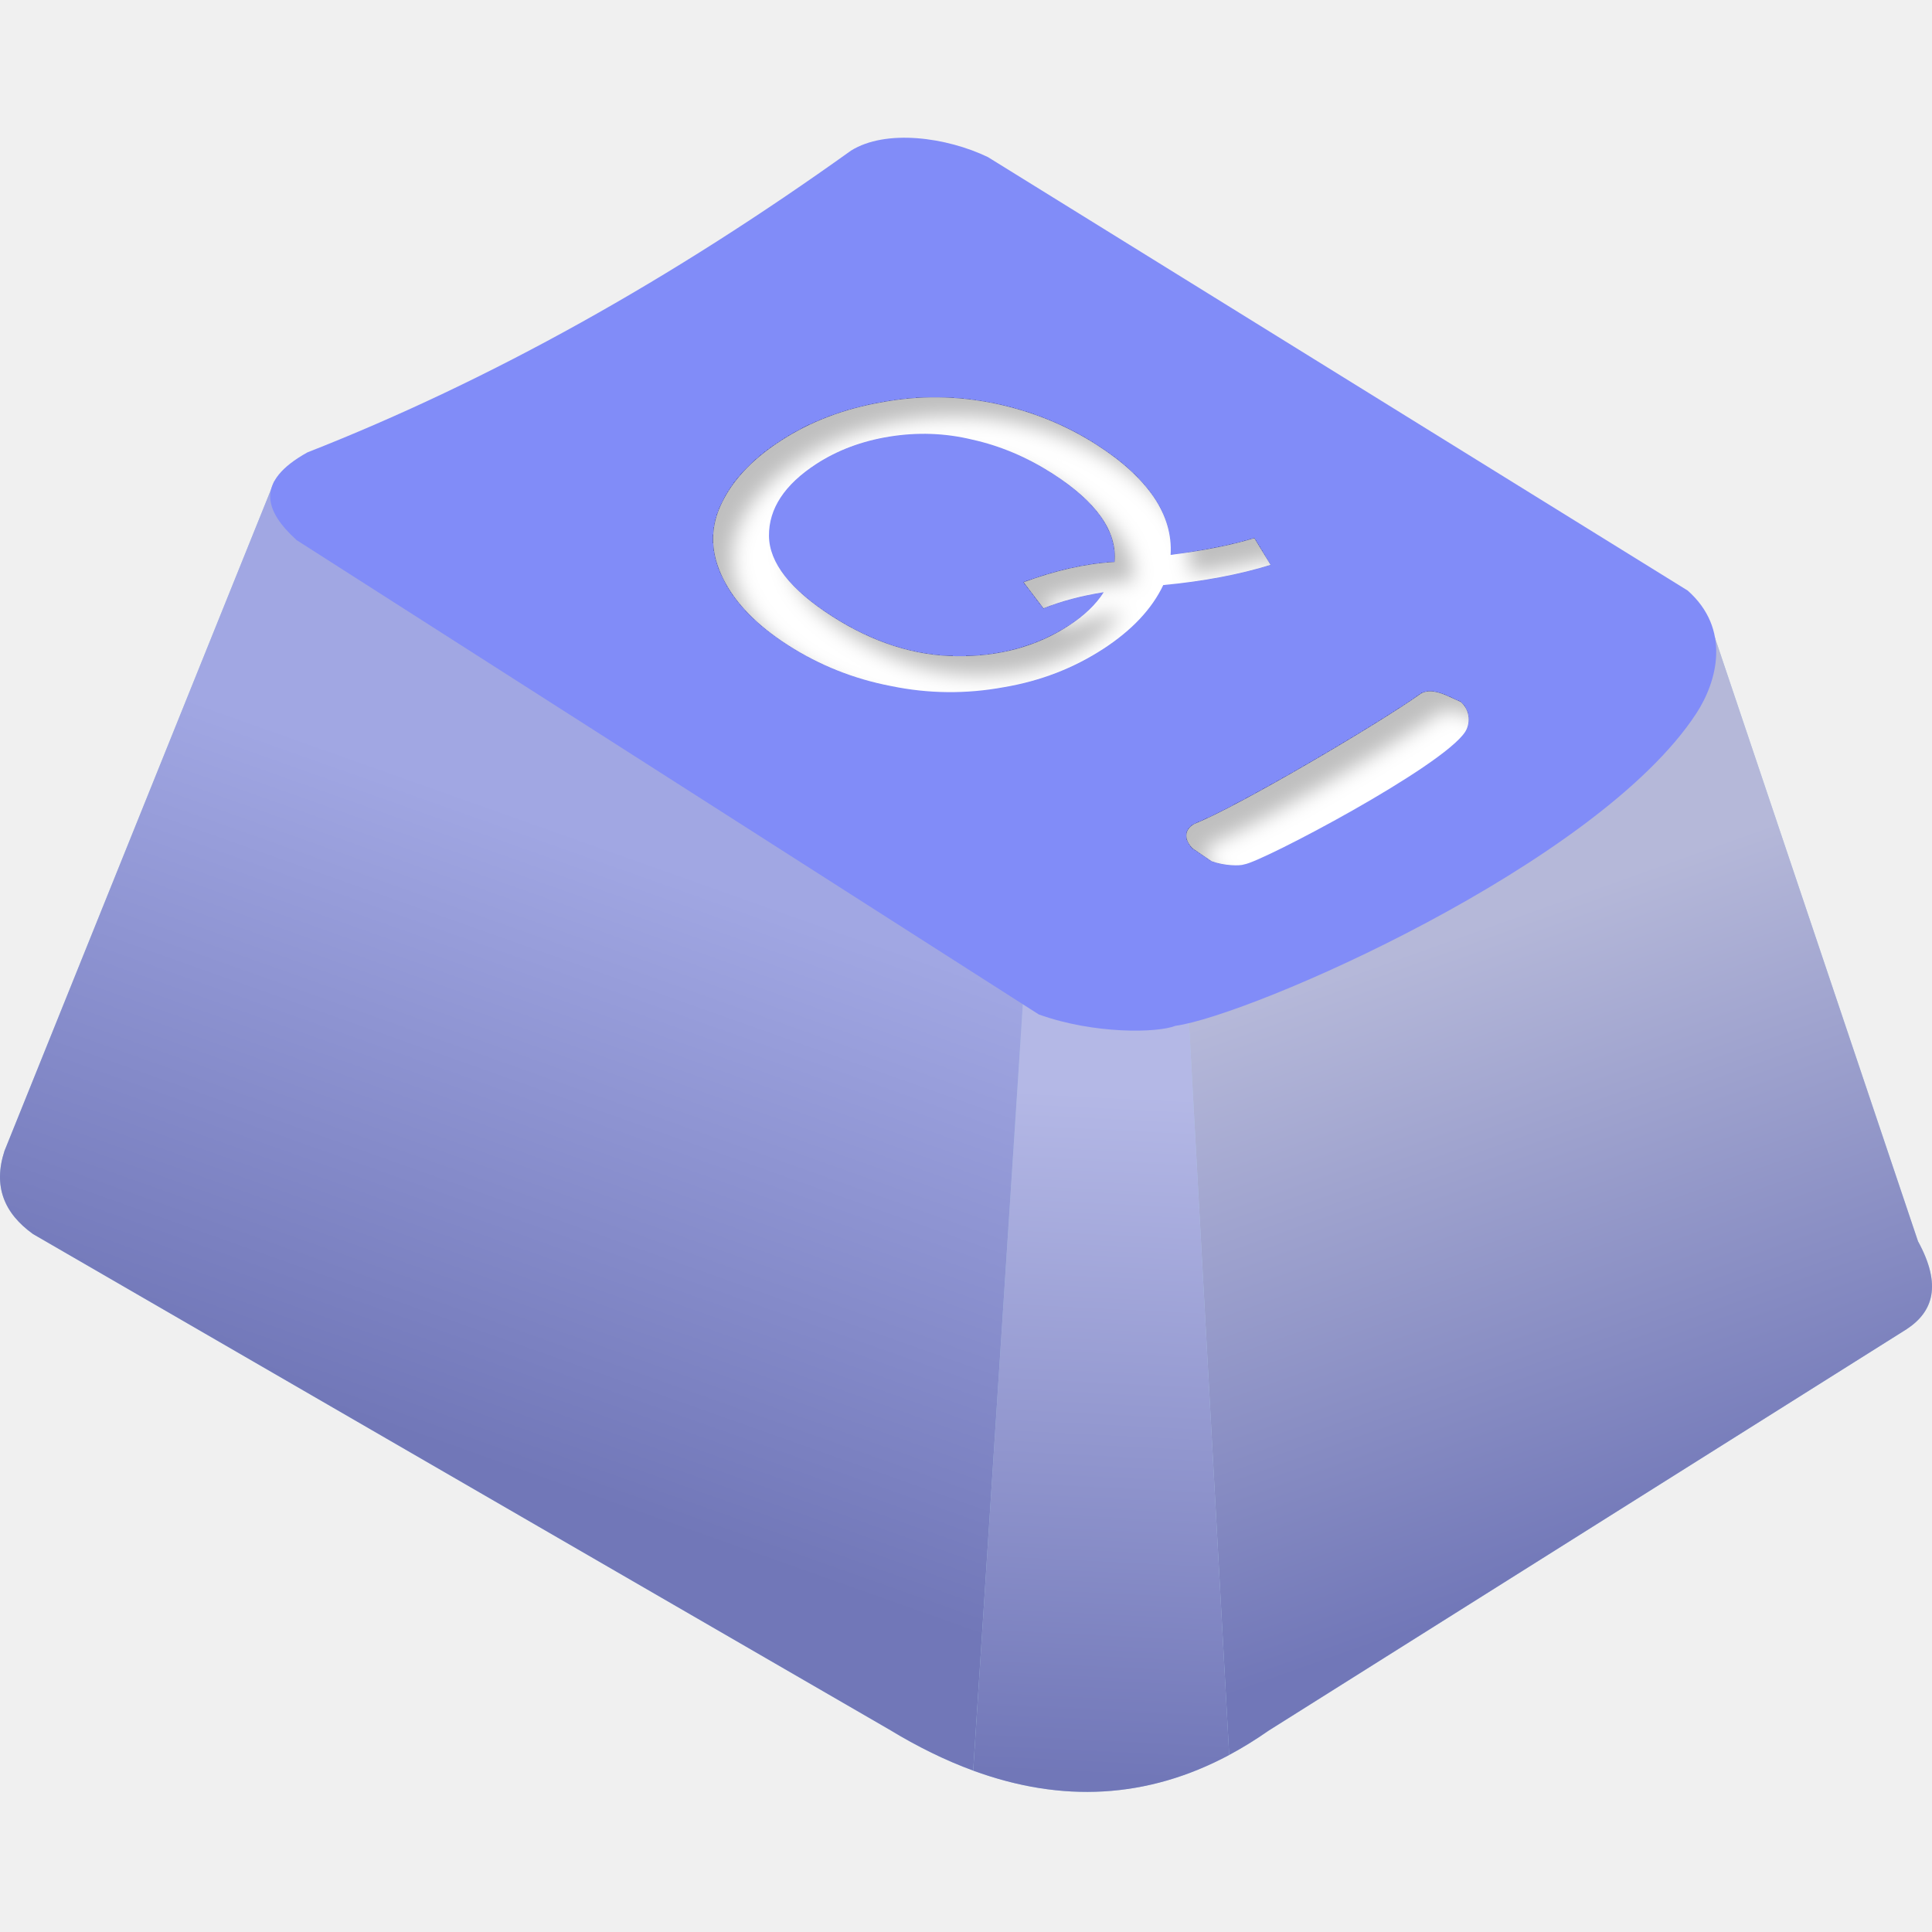
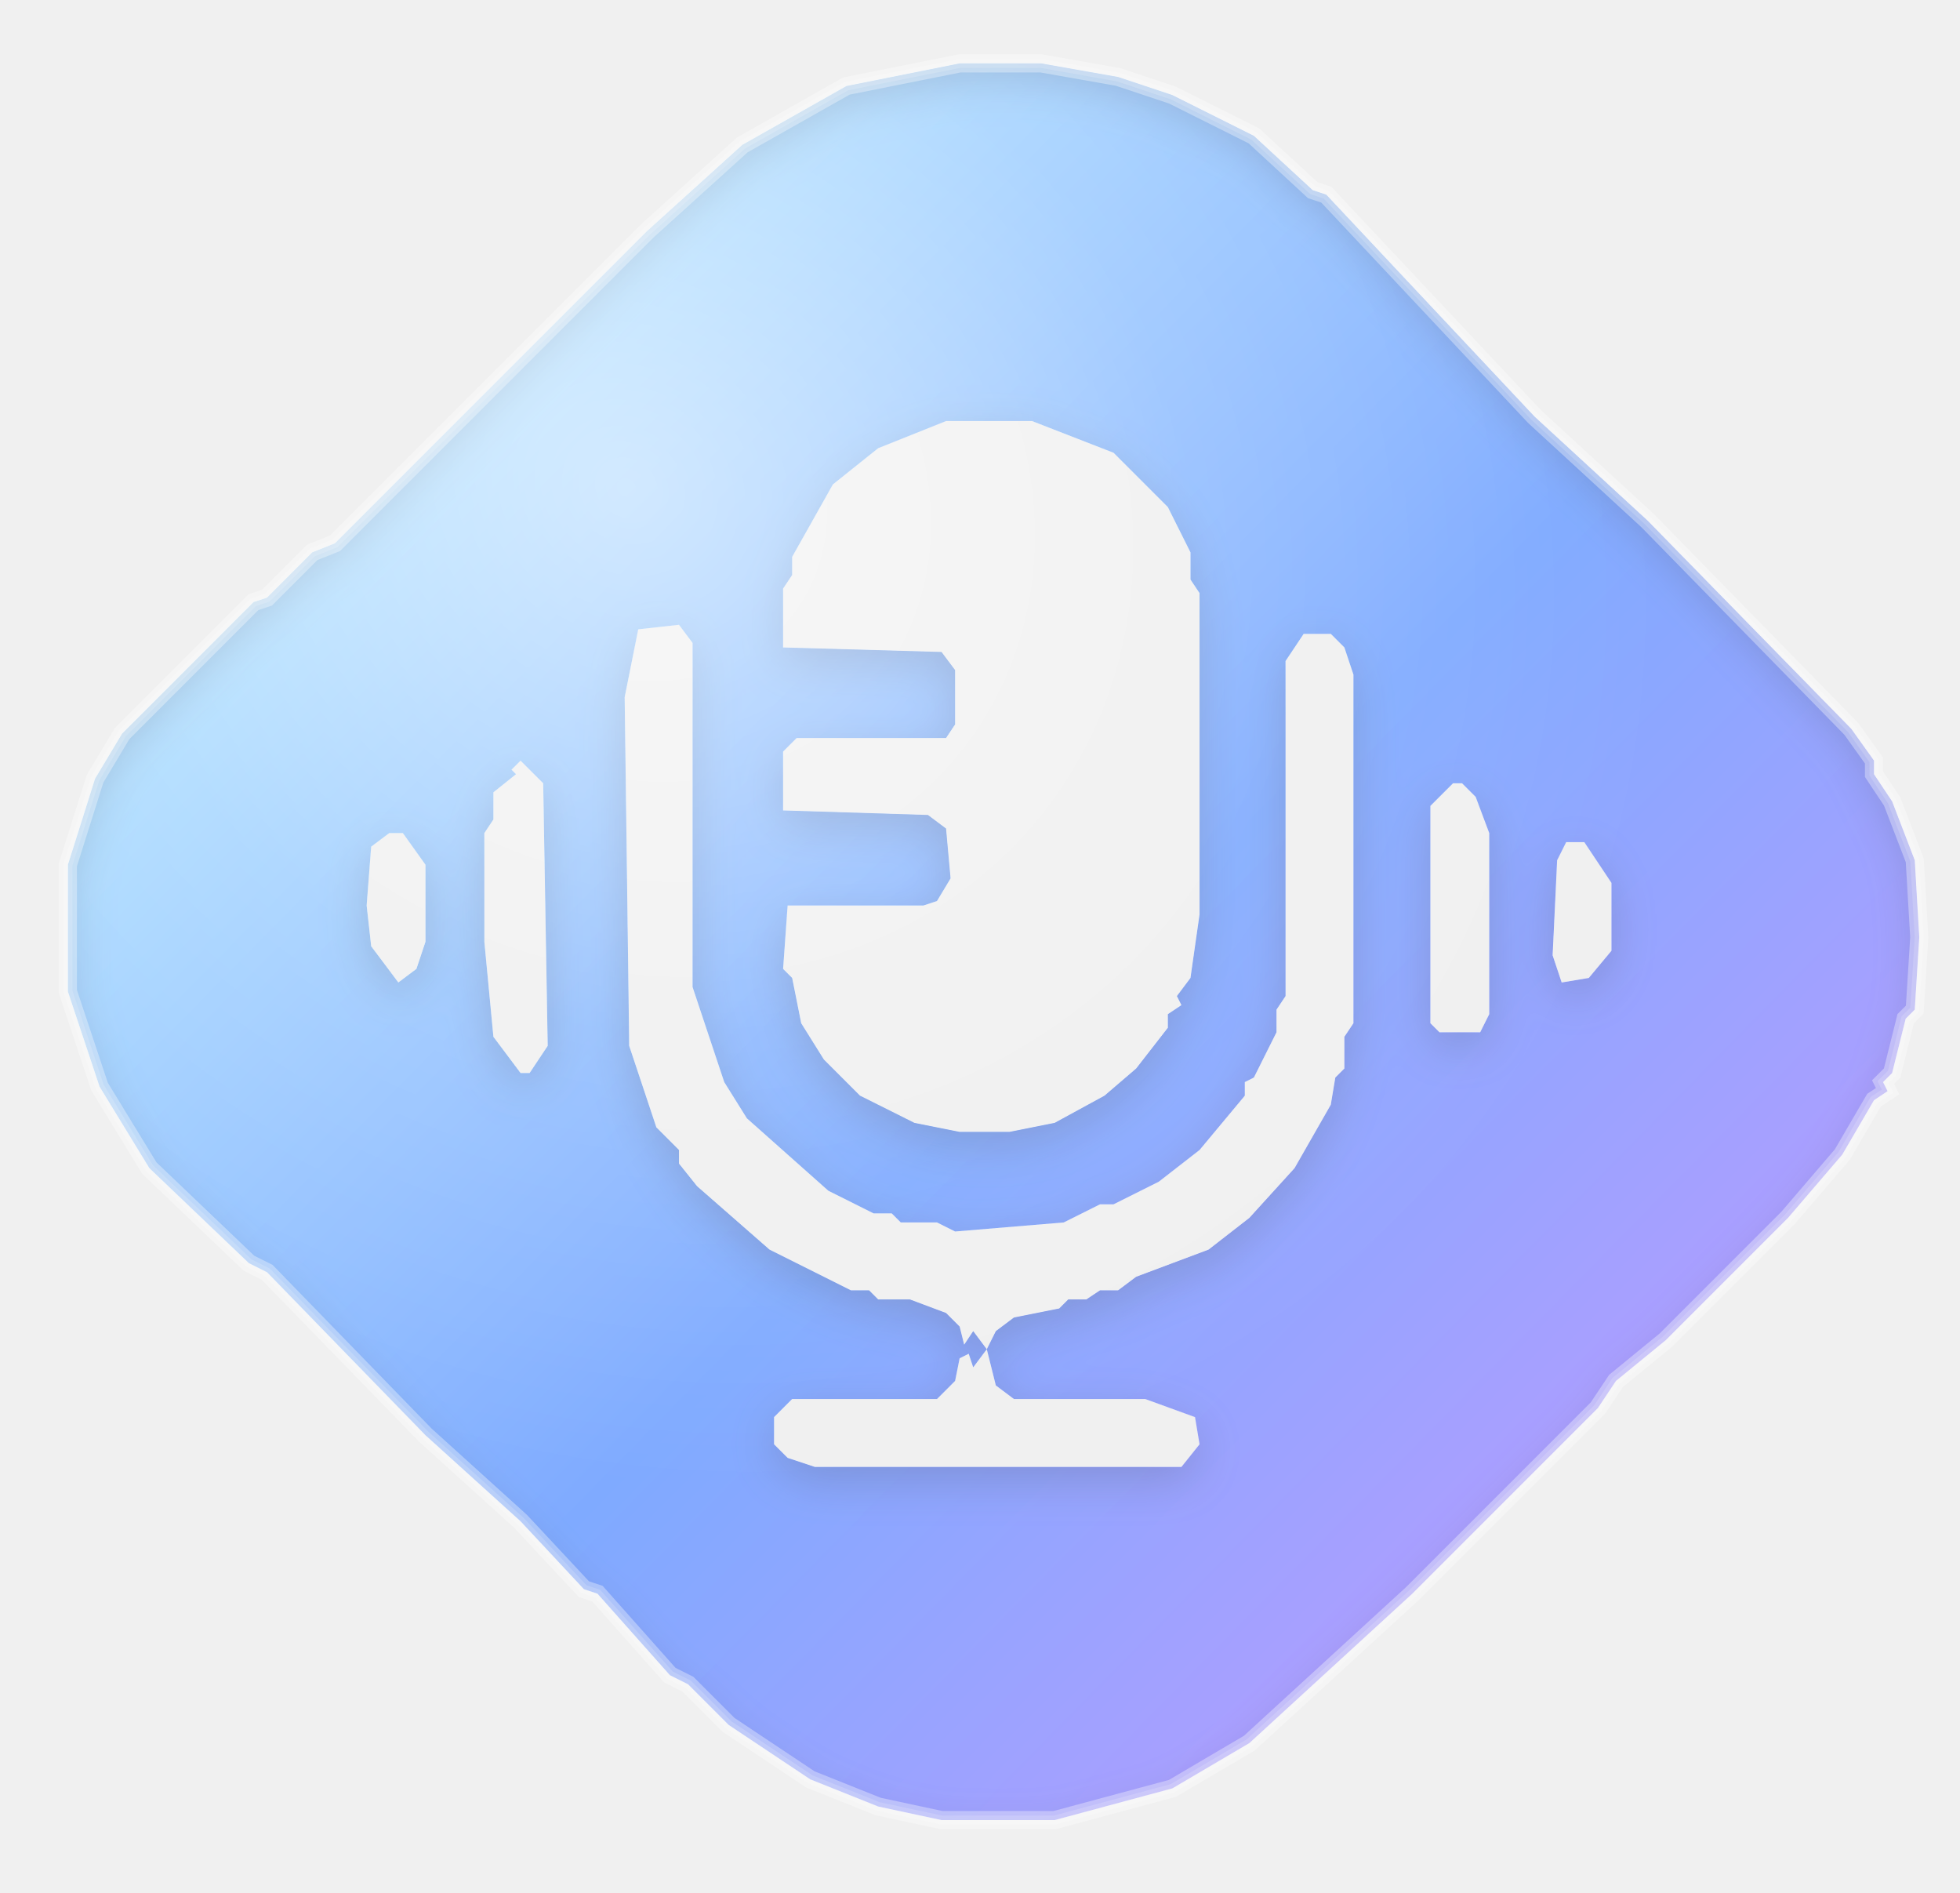
- <svg xmlns="http://www.w3.org/2000/svg" width="200" height="200" viewBox="0 0 200 200" fill="none">
-   <g clip-path="url(#clip0)">
-     <path fill-rule="evenodd" clip-rule="evenodd" d="M28.405 49.805L0.466 119.137C-0.734 122.803 0.431 125.605 3.418 127.748L92.045 179.035C105.855 187.447 118.976 187.805 131.325 179.159L197.366 137.604C200.119 135.799 201.038 133.044 198.55 128.497L177.498 65.921L28.405 49.805Z" fill="#AECAE4" />
-     <path fill-rule="evenodd" clip-rule="evenodd" d="M177.497 65.918L122.906 102.619L127.245 181.671C128.613 180.94 129.973 180.102 131.325 179.156L197.366 137.602C200.119 135.797 201.038 133.042 198.55 128.494L177.497 65.918Z" fill="url(#paint0_linear)" />
-     <path fill-rule="evenodd" clip-rule="evenodd" d="M122.861 101.762L106.091 100.806L100.745 183.296C109.912 186.655 118.755 186.214 127.247 181.677L122.861 101.762ZM100.712 183.284L100.235 183.106C100.395 183.166 100.554 183.226 100.712 183.284L100.745 183.296L100.712 183.284ZM99.683 182.89L100.18 183.083C100.014 183.021 99.848 182.956 99.683 182.89ZM98.631 182.456L99.128 182.665C98.963 182.596 98.797 182.526 98.631 182.456ZM98.557 182.425C98.397 182.356 98.238 182.286 98.077 182.216L98.557 182.425ZM97.507 181.957L98.002 182.182C97.837 182.108 97.671 182.033 97.507 181.957ZM97.011 181.727L97.503 181.957L97.011 181.727ZM96.936 181.69C96.777 181.615 96.62 181.539 96.46 181.462L96.936 181.69ZM127.363 181.615L127.299 181.648L127.44 181.574L127.363 181.615ZM127.597 181.487L127.547 181.514L127.686 181.437L127.597 181.487ZM95.889 181.179L96.371 181.417C96.21 181.338 96.05 181.259 95.889 181.179ZM127.831 181.359L127.796 181.379L127.936 181.299L127.831 181.359ZM128.067 181.226L128.042 181.241L128.189 181.156L128.067 181.226ZM95.375 180.916L95.841 181.154L95.375 180.916ZM128.301 181.092L128.286 181.1L128.468 180.994L128.301 181.092ZM128.775 180.814C128.694 180.864 128.611 180.912 128.533 180.957L128.775 180.814ZM94.833 180.63L95.311 180.881C95.152 180.798 94.993 180.715 94.833 180.63ZM129 180.678L128.858 180.765L129.019 180.667L129 180.678ZM129.234 180.537L129.118 180.607L129.265 180.518L129.234 180.537ZM94.264 180.322L94.74 180.578C94.581 180.493 94.421 180.409 94.264 180.322ZM129.468 180.392L129.369 180.452L129.51 180.365L129.468 180.392ZM129.7 180.245L129.617 180.299L129.756 180.212L129.7 180.245ZM93.724 180.019L94.192 180.282L93.724 180.019ZM129.934 180.098L129.864 180.141L130 180.055L129.934 180.098ZM93.198 179.719L93.682 179.997C93.521 179.906 93.359 179.812 93.198 179.719ZM130.166 179.947L130.108 179.984L130.246 179.893L130.166 179.947ZM130.398 179.794L130.352 179.825L130.493 179.73L130.398 179.794ZM92.629 179.386L93.105 179.665C92.945 179.574 92.788 179.481 92.629 179.386ZM130.631 179.639L130.596 179.661L130.743 179.562L130.631 179.639ZM130.863 179.481L130.841 179.498L131.004 179.386L130.863 179.481ZM92.544 179.336C92.461 179.287 92.378 179.237 92.296 179.187C92.213 179.138 92.13 179.088 92.047 179.038L92.544 179.336ZM131.083 179.33L131.327 179.163L131.095 179.324L131.083 179.33Z" fill="url(#paint1_linear)" />
-     <path fill-rule="evenodd" clip-rule="evenodd" d="M106.122 100.295L28.405 49.805L0.466 119.137C-0.734 122.803 0.431 125.605 3.418 127.748L92.045 179.035C94.976 180.819 97.876 182.241 100.743 183.292L106.122 100.295Z" fill="url(#paint2_linear)" />
-     <path fill-rule="evenodd" clip-rule="evenodd" d="M31.818 46.833C50.884 39.353 69.628 28.822 88.089 15.596C91.718 13.327 97.998 14.21 102.267 16.26L174.71 61.135C179.193 65.112 177.799 70.488 175.596 73.861C165.388 89.49 129.436 105.138 121.675 106.194C119.798 106.936 113.27 107.072 107.536 105.016L30.71 55.916C27.381 52.888 26.37 49.861 31.818 46.833Z" fill="#818CF8" />
-     <g filter="url(#filter0_i)">
-       <path fill-rule="evenodd" clip-rule="evenodd" d="M123.657 85.286C128.083 83.55 142.784 74.895 147.07 71.824C147.912 71.298 149.089 71.678 150.081 72.154L151.219 72.67C152.26 73.593 152.182 74.982 151.671 75.765C149.301 79.393 130.605 89.236 128.803 89.481C128.367 89.653 126.763 89.634 125.432 89.157L123.505 87.851C122.732 87.148 122.392 85.989 123.657 85.286Z" fill="white" />
-     </g>
-     <g filter="url(#filter1_i)">
-       <path d="M121.18 57.443C124.631 57.007 127.489 56.431 129.846 55.715L131.527 58.475C128.292 59.47 124.605 60.176 120.421 60.564C119.264 63.01 117.195 65.232 114.214 67.171C111.187 69.141 107.761 70.495 103.892 71.144C100.021 71.853 96.121 71.822 92.239 71.02C88.355 70.278 84.808 68.849 81.597 66.793C78.385 64.738 76.142 62.461 74.869 59.903C73.596 57.345 73.469 54.859 74.58 52.384C75.692 49.91 77.716 47.658 80.79 45.658C83.863 43.658 87.335 42.333 91.251 41.654C95.168 40.915 99.021 40.976 102.858 41.749C106.74 42.551 110.287 43.979 113.499 46.035C116.168 47.743 118.101 49.521 119.434 51.456C120.721 53.362 121.318 55.367 121.18 57.443ZM105.973 60.273C109.258 59.07 112.349 58.343 115.381 58.18C115.682 55.006 113.503 51.929 108.935 49.005C106.311 47.325 103.539 46.152 100.662 45.513C97.787 44.815 94.944 44.739 92.088 45.195C89.233 45.652 86.688 46.608 84.499 48.032C81.239 50.154 79.576 52.636 79.604 55.479C79.633 58.263 81.819 61.044 86.161 63.824C90.368 66.516 94.696 67.903 99.054 67.928C103.458 67.981 107.337 66.917 110.644 64.766C112.227 63.735 113.446 62.592 114.255 61.306C111.999 61.665 109.922 62.2 108.023 62.968L105.973 60.273Z" fill="white" />
-     </g>
-   </g>
+ <svg xmlns="http://www.w3.org/2000/svg" viewBox="0 0 433 418" width="433" height="418">
  <defs>
-     <filter id="filter0_i" x="122.815" y="71.57" width="31.221" height="20.01" filterUnits="userSpaceOnUse" color-interpolation-filters="sRGB">
-       <feFlood flood-opacity="0" result="BackgroundImageFix" />
-       <feBlend mode="normal" in="SourceGraphic" in2="BackgroundImageFix" result="shape" />
-       <feColorMatrix in="SourceAlpha" type="matrix" values="0 0 0 0 0 0 0 0 0 0 0 0 0 0 0 0 0 0 127 0" result="hardAlpha" />
-       <feOffset dx="2" dy="2" />
-       <feGaussianBlur stdDeviation="1" />
-       <feComposite in2="hardAlpha" operator="arithmetic" k2="-1" k3="1" />
-       <feColorMatrix type="matrix" values="0 0 0 0 0 0 0 0 0 0 0 0 0 0 0 0 0 0 0.25 0" />
-       <feBlend mode="normal" in2="shape" result="effect1_innerShadow" />
+     <linearGradient id="bg" x1="70" y1="60" x2="373" y2="358" gradientUnits="userSpaceOnUse">
+       <stop offset="0" stop-color="#B9E9FF" />
+       <stop offset="0.55" stop-color="#7FAAFF" />
+       <stop offset="1" stop-color="#B89BFF" />
+     </linearGradient>
+     <radialGradient id="hi" cx="0" cy="0" r="1" gradientUnits="userSpaceOnUse" gradientTransform="translate(138.6 108.7) rotate(35) scale(238.2 209.0)">
+       <stop offset="0" stop-color="#FFFFFF" stop-opacity="0.55" />
+       <stop offset="0.55" stop-color="#FFFFFF" stop-opacity="0.14" />
+       <stop offset="1" stop-color="#FFFFFF" stop-opacity="0" />
+     </radialGradient>
+     <filter id="innerShadow" x="-25%" y="-25%" width="150%" height="150%">
+       <feOffset dx="0" dy="3" in="SourceAlpha" result="off" />
+       <feGaussianBlur in="off" stdDeviation="5" result="blur" />
+       <feComposite in="blur" in2="SourceAlpha" operator="arithmetic" k2="-1" k3="1" result="inner" />
+       <feColorMatrix in="inner" type="matrix" values="0 0 0 0 0.14                 0 0 0 0 0.16                 0 0 0 0 0.28                 0 0 0 0.45 0" result="shadowColor" />
+       <feComposite in="shadowColor" in2="SourceGraphic" operator="over" />
    </filter>
-     <filter id="filter1_i" x="73.824" y="41.133" width="59.703" height="32.517" filterUnits="userSpaceOnUse" color-interpolation-filters="sRGB">
-       <feFlood flood-opacity="0" result="BackgroundImageFix" />
-       <feBlend mode="normal" in="SourceGraphic" in2="BackgroundImageFix" result="shape" />
-       <feColorMatrix in="SourceAlpha" type="matrix" values="0 0 0 0 0 0 0 0 0 0 0 0 0 0 0 0 0 0 127 0" result="hardAlpha" />
-       <feOffset dx="2" dy="2" />
-       <feGaussianBlur stdDeviation="1" />
-       <feComposite in2="hardAlpha" operator="arithmetic" k2="-1" k3="1" />
-       <feColorMatrix type="matrix" values="0 0 0 0 0 0 0 0 0 0 0 0 0 0 0 0 0 0 0.25 0" />
-       <feBlend mode="normal" in2="shape" result="effect1_innerShadow" />
-     </filter>
-     <linearGradient id="paint0_linear" x1="163.762" y1="162.831" x2="141.417" y2="100.002" gradientUnits="userSpaceOnUse">
-       <stop stop-color="#7177B8" />
-       <stop offset="1" stop-color="#B5B8D9" />
-     </linearGradient>
-     <linearGradient id="paint1_linear" x1="111.8" y1="183.882" x2="115.321" y2="113.173" gradientUnits="userSpaceOnUse">
-       <stop stop-color="#7177B8" />
-       <stop offset="1" stop-color="#B4B8E6" />
-     </linearGradient>
-     <linearGradient id="paint2_linear" x1="65.82" y1="88.397" x2="44.159" y2="149.369" gradientUnits="userSpaceOnUse">
-       <stop stop-color="#A1A7E3" />
-       <stop offset="1" stop-color="#7177B8" />
-     </linearGradient>
-     <clipPath id="clip0">
-       <rect width="200" height="200" fill="white" />
-     </clipPath>
  </defs>
+   <path d="M 212 14 L 187 19 L 164 32 L 143 51 L 74 120 L 69 122 L 59 132 L 56 133 L 27 162 L 21 172 L 15 191 L 15 219 L 22 240 L 33 258 L 55 279 L 59 281 L 94 317 L 115 336 L 129 351 L 132 352 L 148 370 L 152 372 L 161 381 L 179 393 L 194 399 L 208 402 L 233 402 L 259 395 L 276 385 L 312 352 L 353 311 L 357 305 L 368 296 L 395 269 L 407 255 L 414 243 L 417 241 L 416 239 L 418 237 L 421 225 L 423 223 L 424 207 L 423 190 L 418 177 L 414 171 L 414 168 L 409 161 L 364 115 L 339 92 L 293 43 L 290 42 L 277 30 L 259 21 L 247 17 L 230 14 Z M 171 313 L 175 309 L 207 309 L 211 305 L 212 300 L 214 299 L 215 302 L 218 298 L 220 306 L 224 309 L 253 309 L 264 313 L 265 319 L 261 324 L 180 324 L 174 322 L 171 319 Z M 350 186 L 356 195 L 356 210 L 351 216 L 345 217 L 343 211 L 344 190 L 346 186 Z M 86 184 L 89 184 L 94 191 L 94 208 L 92 214 L 88 217 L 82 209 L 81 200 L 82 187 Z M 321 173 L 323 173 L 326 176 L 329 184 L 329 224 L 327 228 L 318 228 L 316 226 L 316 178 Z M 115 168 L 120 173 L 121 231 L 117 237 L 115 237 L 109 229 L 107 208 L 107 184 L 109 181 L 109 175 L 114 171 L 113 170 Z M 141 139 L 150 138 L 153 142 L 153 218 L 160 239 L 165 247 L 183 263 L 193 268 L 197 268 L 199 270 L 207 270 L 211 272 L 235 270 L 243 266 L 246 266 L 256 261 L 265 254 L 275 242 L 275 239 L 277 238 L 282 228 L 282 223 L 284 220 L 284 146 L 288 140 L 294 140 L 297 143 L 299 149 L 299 226 L 297 229 L 297 236 L 295 238 L 294 244 L 286 258 L 276 269 L 267 276 L 251 282 L 247 285 L 243 285 L 240 287 L 236 287 L 234 289 L 224 291 L 220 294 L 218 298 L 215 294 L 213 297 L 212 293 L 209 290 L 201 287 L 194 287 L 192 285 L 188 285 L 170 276 L 154 262 L 150 257 L 150 254 L 145 249 L 139 231 L 138 154 Z M 209 93 L 228 93 L 246 100 L 258 112 L 263 122 L 263 128 L 265 131 L 265 202 L 263 216 L 260 220 L 261 222 L 258 224 L 258 227 L 251 236 L 244 242 L 233 248 L 223 250 L 212 250 L 202 248 L 190 242 L 182 234 L 177 226 L 175 216 L 173 214 L 174 200 L 204 200 L 207 199 L 210 194 L 209 183 L 205 180 L 173 179 L 173 166 L 176 163 L 209 163 L 211 160 L 211 148 L 208 144 L 173 143 L 173 130 L 175 127 L 175 123 L 184 107 L 194 99 Z" fill="url(#bg)" fill-rule="evenodd" filter="url(#innerShadow)" />
+   <path d="M 212 14 L 187 19 L 164 32 L 143 51 L 74 120 L 69 122 L 59 132 L 56 133 L 27 162 L 21 172 L 15 191 L 15 219 L 22 240 L 33 258 L 55 279 L 59 281 L 94 317 L 115 336 L 129 351 L 132 352 L 148 370 L 152 372 L 161 381 L 179 393 L 194 399 L 208 402 L 233 402 L 259 395 L 276 385 L 312 352 L 353 311 L 357 305 L 368 296 L 395 269 L 407 255 L 414 243 L 417 241 L 416 239 L 418 237 L 421 225 L 423 223 L 424 207 L 423 190 L 418 177 L 414 171 L 414 168 L 409 161 L 364 115 L 339 92 L 293 43 L 290 42 L 277 30 L 259 21 L 247 17 L 230 14 Z" fill="url(#hi)" opacity="0.9" />
+   <path d="M 212 14 L 187 19 L 164 32 L 143 51 L 74 120 L 69 122 L 59 132 L 56 133 L 27 162 L 21 172 L 15 191 L 15 219 L 22 240 L 33 258 L 55 279 L 59 281 L 94 317 L 115 336 L 129 351 L 132 352 L 148 370 L 152 372 L 161 381 L 179 393 L 194 399 L 208 402 L 233 402 L 259 395 L 276 385 L 312 352 L 353 311 L 357 305 L 368 296 L 395 269 L 407 255 L 414 243 L 417 241 L 416 239 L 418 237 L 421 225 L 423 223 L 424 207 L 423 190 L 418 177 L 414 171 L 414 168 L 409 161 L 364 115 L 339 92 L 293 43 L 290 42 L 277 30 L 259 21 L 247 17 L 230 14 Z" fill="none" stroke="rgba(255,255,255,0.35)" stroke-width="4" />
+   <path d="M 212 14 L 187 19 L 164 32 L 143 51 L 74 120 L 69 122 L 59 132 L 56 133 L 27 162 L 21 172 L 15 191 L 15 219 L 22 240 L 33 258 L 55 279 L 59 281 L 94 317 L 115 336 L 129 351 L 132 352 L 148 370 L 152 372 L 161 381 L 179 393 L 194 399 L 208 402 L 233 402 L 259 395 L 276 385 L 312 352 L 353 311 L 357 305 L 368 296 L 395 269 L 407 255 L 414 243 L 417 241 L 416 239 L 418 237 L 421 225 L 423 223 L 424 207 L 423 190 L 418 177 L 414 171 L 414 168 L 409 161 L 364 115 L 339 92 L 293 43 L 290 42 L 277 30 L 259 21 L 247 17 L 230 14 Z" fill="none" stroke="rgba(255,255,255,0.16)" stroke-width="2" />
</svg>
